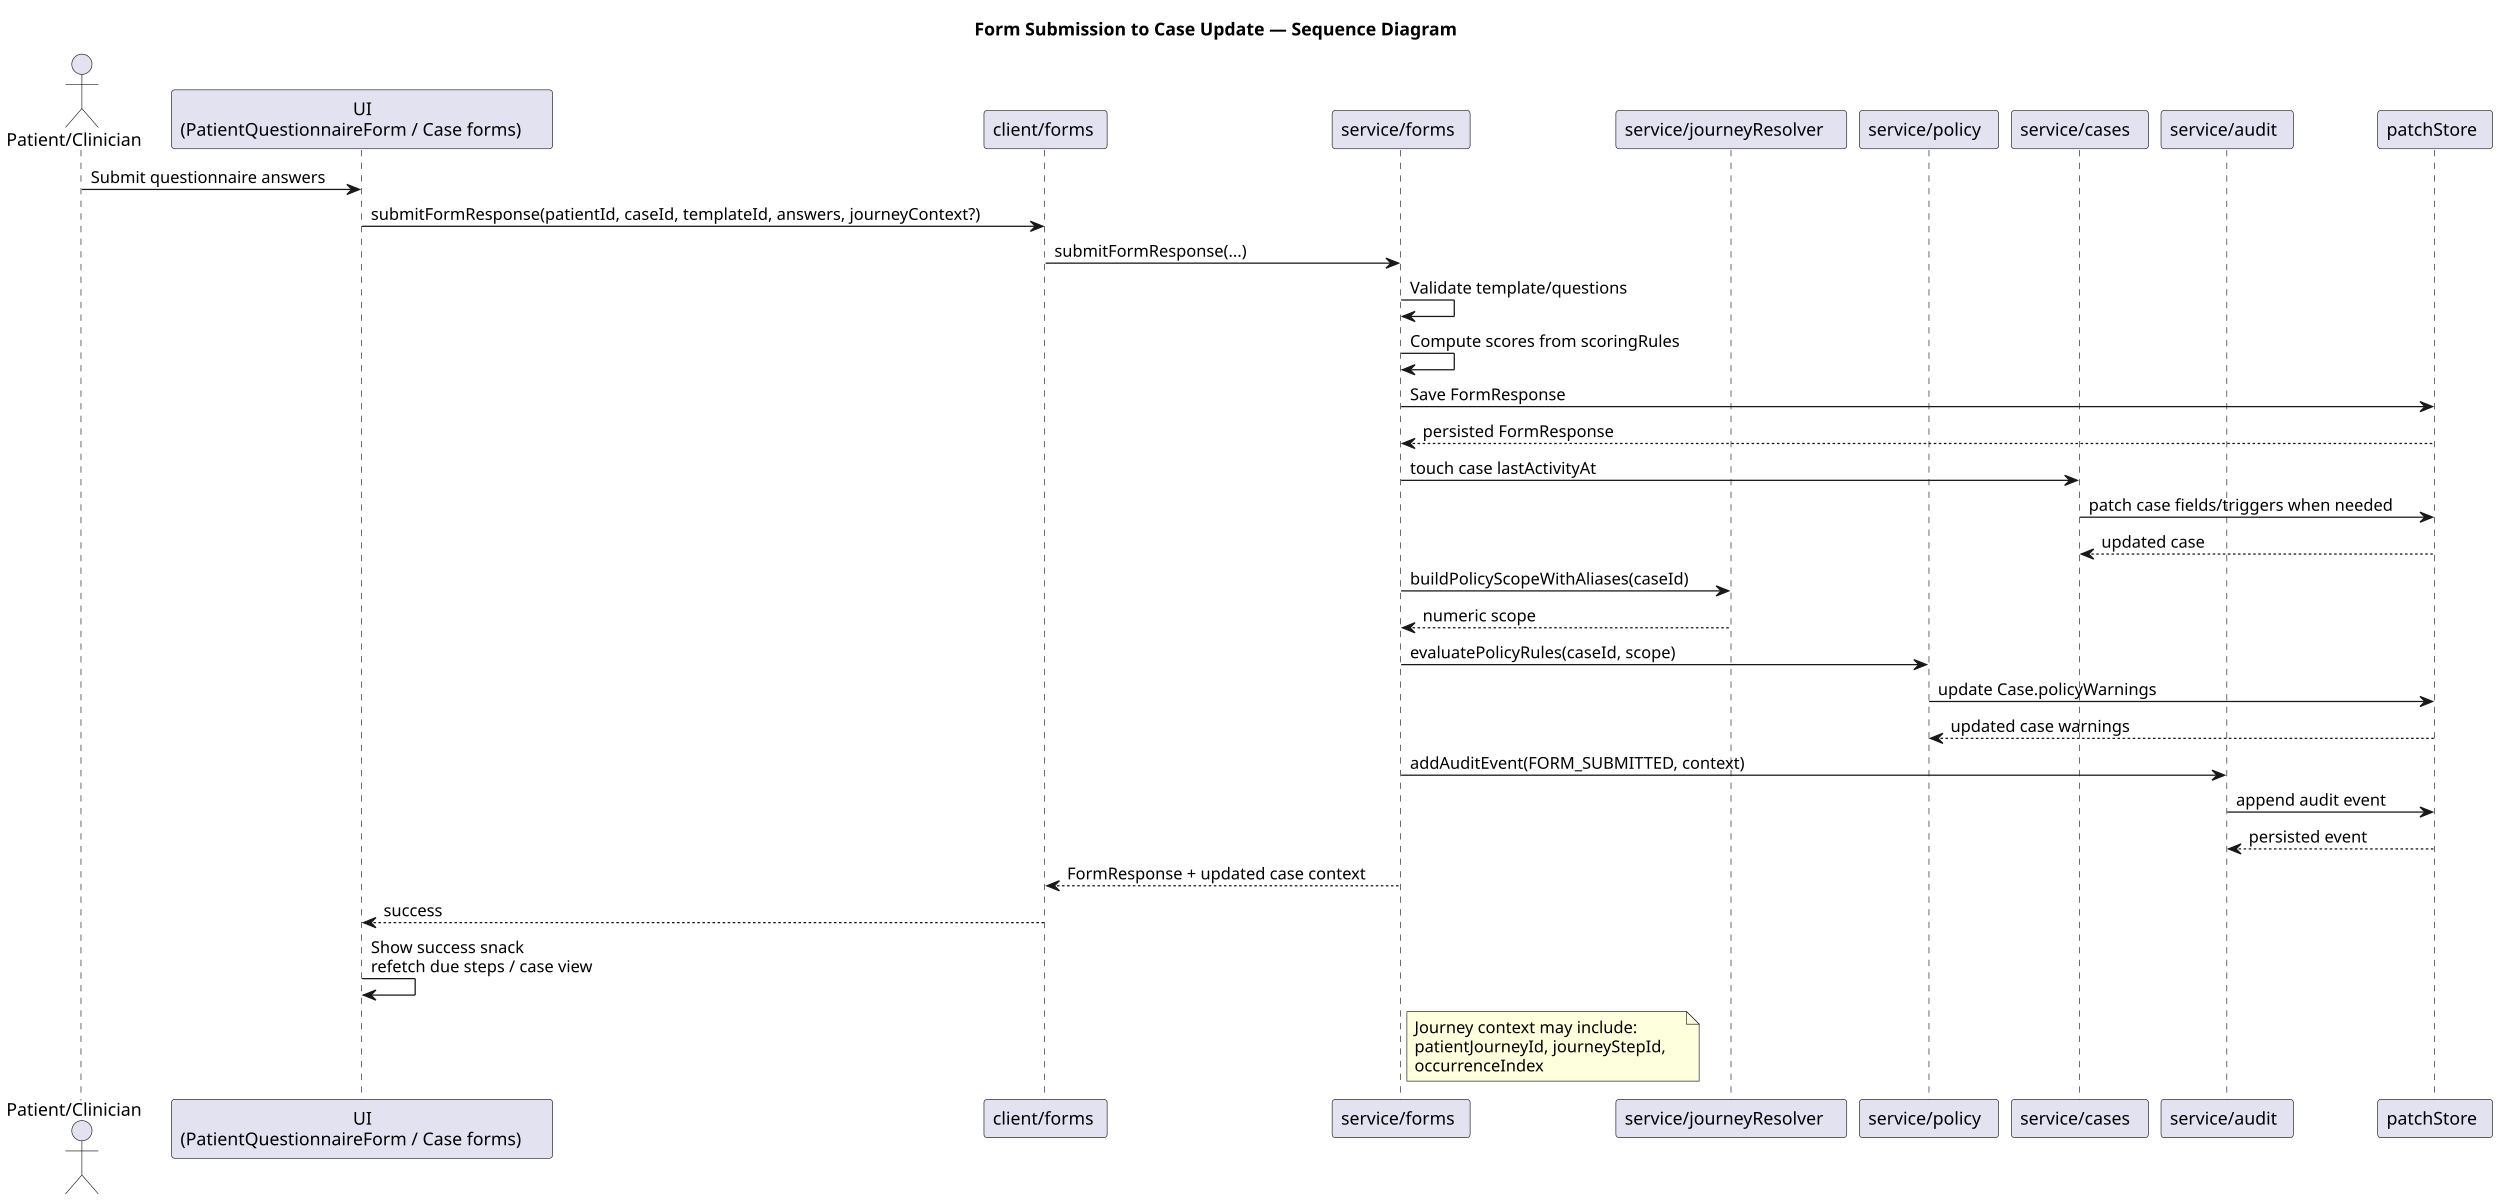
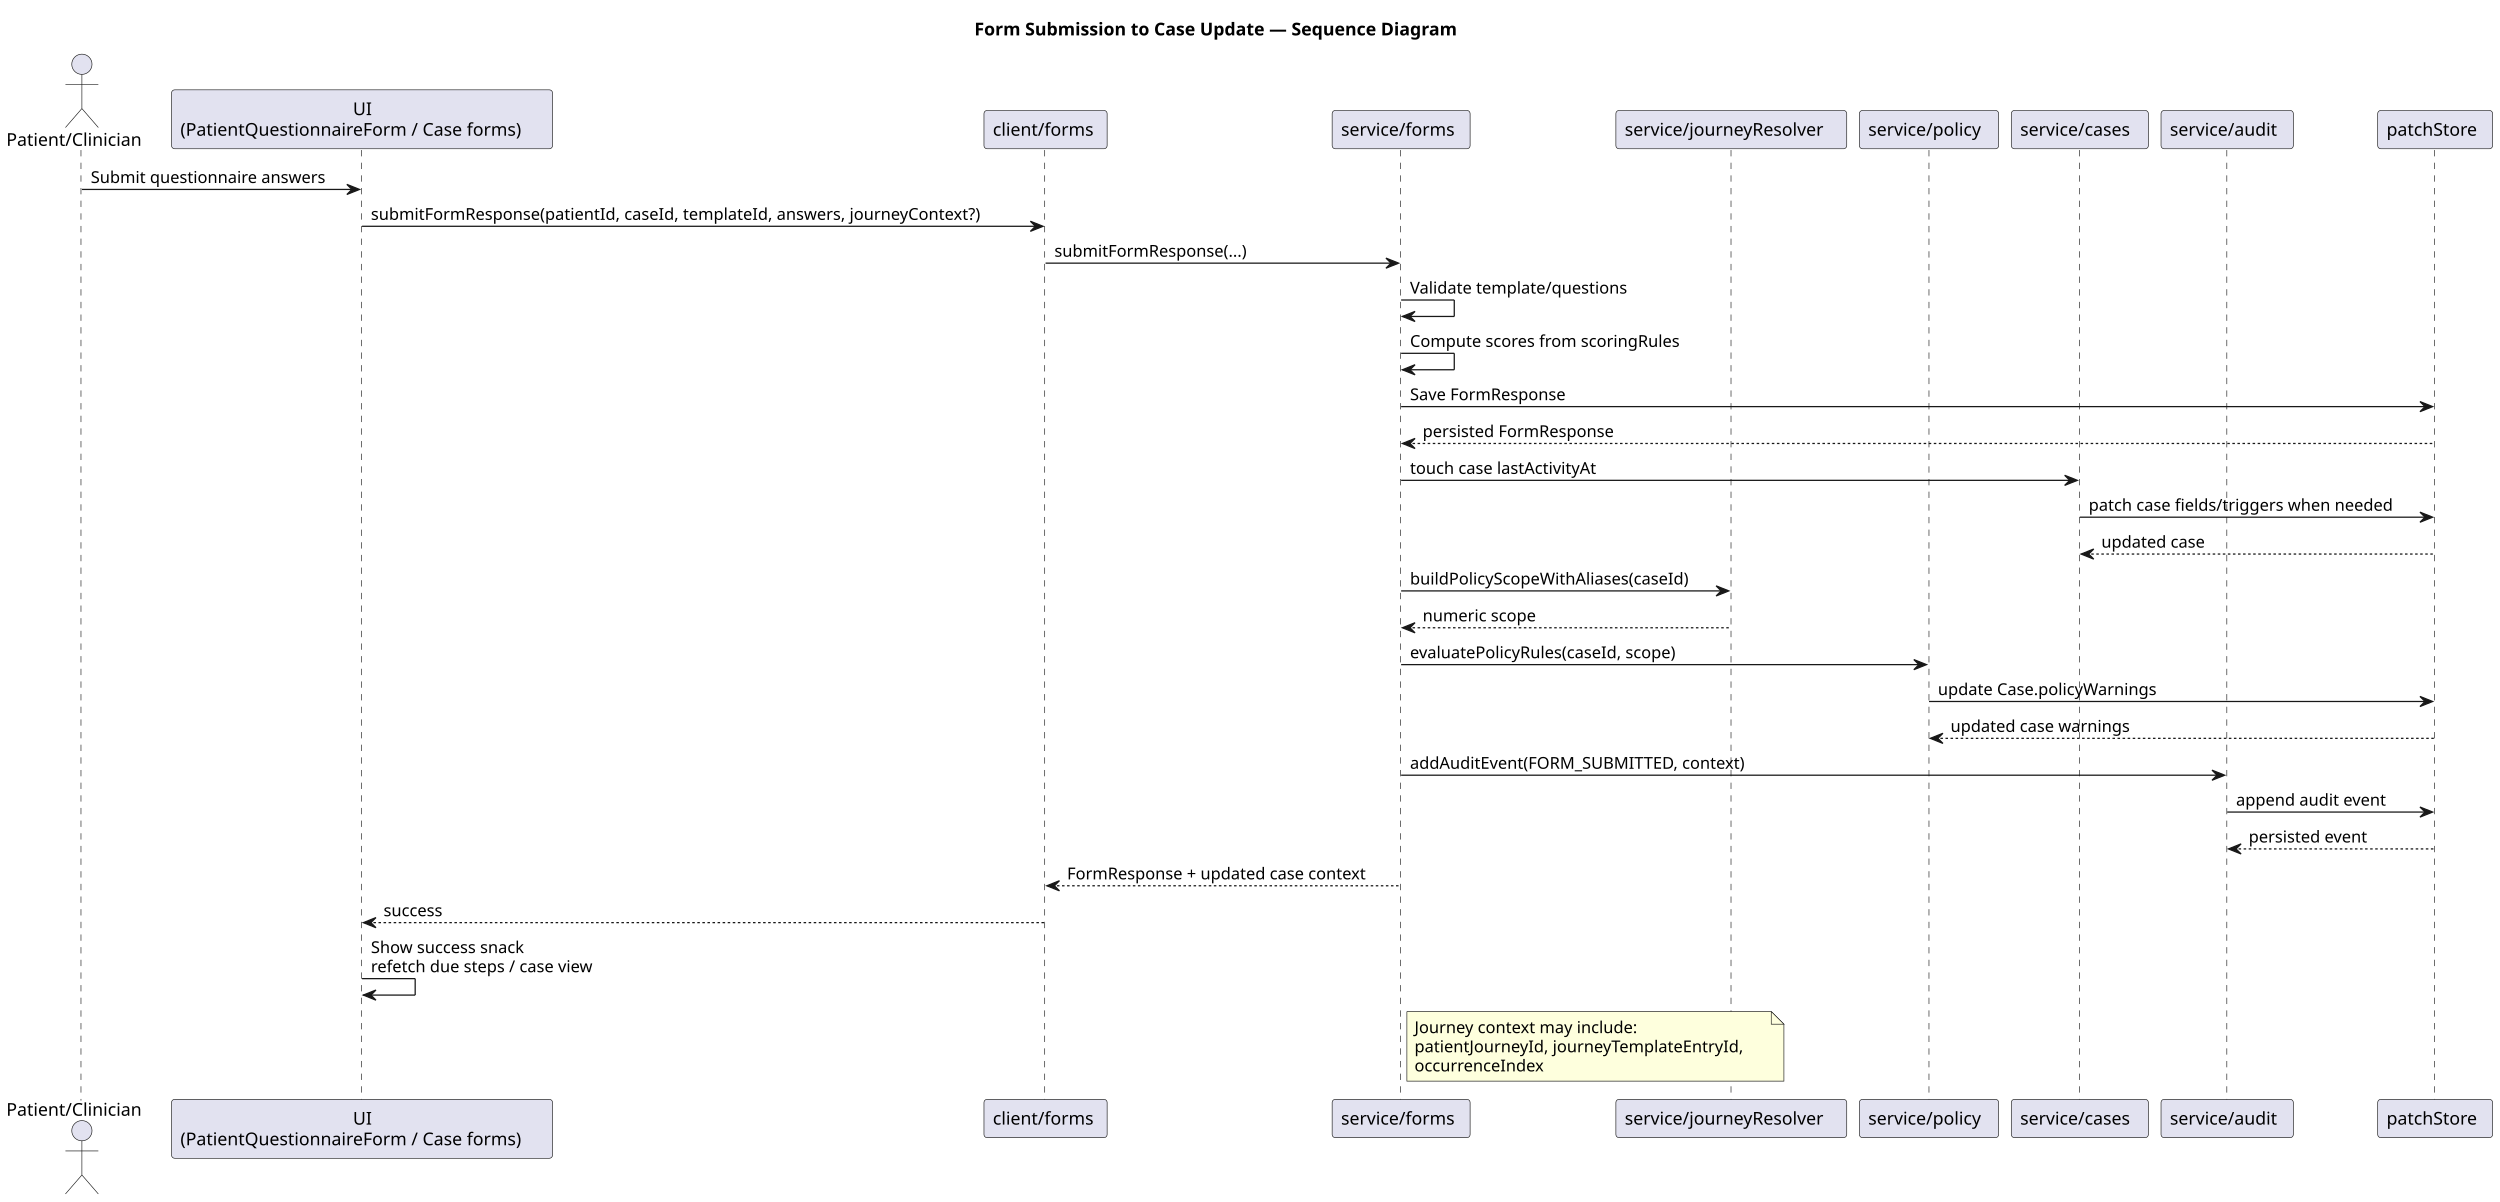
<svg xmlns="http://www.w3.org/2000/svg" contentStyleType="text/css" data-diagram-type="SEQUENCE" height="950px" preserveAspectRatio="none" style="width:1976px;height:950px;background:#FFFFFF;" version="1.1" viewBox="0 0 1976 950" width="1976px" zoomAndPan="magnify">
  <defs />
  <g>
    <text fill="#000000" font-family="sans-serif" font-size="14" font-weight="bold" lengthAdjust="spacing" textLength="433.856" x="770.153" y="27.995">Form Submission to Case Update — Sequence Diagram</text>
    <g class="participant-lifeline" data-entity-uid="part1" data-qualified-name="User" id="part1-lifeline">
      <g>
        <rect fill="#000000" fill-opacity="0" height="751.32" width="8" x="60.725" y="118.594" />
        <line style="stroke:#181818;stroke-width:0.5;stroke-dasharray:5,5;" x1="64" x2="64" y1="118.594" y2="869.914" />
      </g>
    </g>
    <g class="participant-lifeline" data-entity-uid="part2" data-qualified-name="UI" id="part2-lifeline">
      <g>
        <rect fill="#000000" fill-opacity="0" height="751.32" width="8" x="282.156" y="118.594" />
        <line style="stroke:#181818;stroke-width:0.5;stroke-dasharray:5,5;" x1="285.581" x2="285.581" y1="118.594" y2="869.914" />
      </g>
    </g>
    <g class="participant-lifeline" data-entity-uid="part3" data-qualified-name="Client" id="part3-lifeline">
      <g>
        <rect fill="#000000" fill-opacity="0" height="751.32" width="8" x="822.404" y="118.594" />
        <line style="stroke:#181818;stroke-width:0.5;stroke-dasharray:5,5;" x1="825.729" x2="825.729" y1="118.594" y2="869.914" />
      </g>
    </g>
    <g class="participant-lifeline" data-entity-uid="part4" data-qualified-name="Forms" id="part4-lifeline">
      <g>
        <rect fill="#000000" fill-opacity="0" height="751.32" width="8" x="1103.453" y="118.594" />
        <line style="stroke:#181818;stroke-width:0.5;stroke-dasharray:5,5;" x1="1106.929" x2="1106.929" y1="118.594" y2="869.914" />
      </g>
    </g>
    <g class="participant-lifeline" data-entity-uid="part5" data-qualified-name="Resolver" id="part5-lifeline">
      <g>
        <rect fill="#000000" fill-opacity="0" height="751.32" width="8" x="1364.423" y="118.594" />
        <line style="stroke:#181818;stroke-width:0.5;stroke-dasharray:5,5;" x1="1368.191" x2="1368.191" y1="118.594" y2="869.914" />
      </g>
    </g>
    <g class="participant-lifeline" data-entity-uid="part6" data-qualified-name="Policy" id="part6-lifeline">
      <g>
        <rect fill="#000000" fill-opacity="0" height="751.32" width="8" x="1520.695" y="118.594" />
        <line style="stroke:#181818;stroke-width:0.5;stroke-dasharray:5,5;" x1="1524.656" x2="1524.656" y1="118.594" y2="869.914" />
      </g>
    </g>
    <g class="participant-lifeline" data-entity-uid="part7" data-qualified-name="Cases" id="part7-lifeline">
      <g>
        <rect fill="#000000" fill-opacity="0" height="751.32" width="8" x="1639.906" y="118.594" />
        <line style="stroke:#181818;stroke-width:0.5;stroke-dasharray:5,5;" x1="1643.735" x2="1643.735" y1="118.594" y2="869.914" />
      </g>
    </g>
    <g class="participant-lifeline" data-entity-uid="part8" data-qualified-name="Audit" id="part8-lifeline">
      <g>
        <rect fill="#000000" fill-opacity="0" height="751.32" width="8" x="1756.369" y="118.594" />
        <line style="stroke:#181818;stroke-width:0.5;stroke-dasharray:5,5;" x1="1760.078" x2="1760.078" y1="118.594" y2="869.914" />
      </g>
    </g>
    <g class="participant-lifeline" data-entity-uid="part9" data-qualified-name="Store" id="part9-lifeline">
      <g>
        <rect fill="#000000" fill-opacity="0" height="751.32" width="8" x="1920.745" y="118.594" />
        <line style="stroke:#181818;stroke-width:0.5;stroke-dasharray:5,5;" x1="1924.327" x2="1924.327" y1="118.594" y2="869.914" />
      </g>
    </g>
    <g class="participant participant-head" data-entity-uid="part1" data-qualified-name="User" id="part1-head">
      <text fill="#000000" font-family="sans-serif" font-size="14" lengthAdjust="spacing" textLength="113.449" x="5" y="115.292">Patient/Clinician</text>
      <ellipse cx="64.725" cy="50.797" fill="#E2E2F0" rx="8" ry="8" style="stroke:#181818;stroke-width:0.5;" />
      <path d="M64.725,58.797 L64.725,85.797 M51.725,66.797 L77.725,66.797 M64.725,85.797 L51.725,100.797 M64.725,85.797 L77.725,100.797" fill="none" style="stroke:#181818;stroke-width:0.5;" />
    </g>
    <g class="participant participant-tail" data-entity-uid="part1" data-qualified-name="User" id="part1-tail">
      <text fill="#000000" font-family="sans-serif" font-size="14" lengthAdjust="spacing" textLength="113.449" x="5" y="881.909">Patient/Clinician</text>
      <ellipse cx="64.725" cy="893.711" fill="#E2E2F0" rx="8" ry="8" style="stroke:#181818;stroke-width:0.5;" />
      <path d="M64.725,901.711 L64.725,928.711 M51.725,909.711 L77.725,909.711 M64.725,928.711 L51.725,943.711 M64.725,928.711 L77.725,943.711" fill="none" style="stroke:#181818;stroke-width:0.5;" />
    </g>
    <g class="participant participant-head" data-entity-uid="part2" data-qualified-name="UI" id="part2-head">
      <rect fill="#E2E2F0" height="46.594" rx="2.5" ry="2.5" style="stroke:#181818;stroke-width:0.5;" width="301.15" x="135.581" y="71" />
      <text fill="#000000" font-family="sans-serif" font-size="14" lengthAdjust="spacing" textLength="14.376" x="278.968" y="90.995">UI</text>
      <text fill="#000000" font-family="sans-serif" font-size="14" lengthAdjust="spacing" textLength="287.15" x="142.581" y="107.292">(PatientQuestionnaireForm / Case forms)</text>
    </g>
    <g class="participant participant-tail" data-entity-uid="part2" data-qualified-name="UI" id="part2-tail">
      <rect fill="#E2E2F0" height="46.594" rx="2.5" ry="2.5" style="stroke:#181818;stroke-width:0.5;" width="301.15" x="135.581" y="868.914" />
      <text fill="#000000" font-family="sans-serif" font-size="14" lengthAdjust="spacing" textLength="14.376" x="278.968" y="888.909">UI</text>
      <text fill="#000000" font-family="sans-serif" font-size="14" lengthAdjust="spacing" textLength="287.15" x="142.581" y="905.206">(PatientQuestionnaireForm / Case forms)</text>
    </g>
    <g class="participant participant-head" data-entity-uid="part3" data-qualified-name="Client" id="part3-head">
      <rect fill="#E2E2F0" height="30.297" rx="2.5" ry="2.5" style="stroke:#181818;stroke-width:0.5;" width="97.351" x="777.729" y="87.297" />
      <text fill="#000000" font-family="sans-serif" font-size="14" lengthAdjust="spacing" textLength="83.351" x="784.729" y="107.292">client/forms</text>
    </g>
    <g class="participant participant-tail" data-entity-uid="part3" data-qualified-name="Client" id="part3-tail">
      <rect fill="#E2E2F0" height="30.297" rx="2.5" ry="2.5" style="stroke:#181818;stroke-width:0.5;" width="97.351" x="777.729" y="868.914" />
      <text fill="#000000" font-family="sans-serif" font-size="14" lengthAdjust="spacing" textLength="83.351" x="784.729" y="888.909">client/forms</text>
    </g>
    <g class="participant participant-head" data-entity-uid="part4" data-qualified-name="Forms" id="part4-head">
      <rect fill="#E2E2F0" height="30.297" rx="2.5" ry="2.5" style="stroke:#181818;stroke-width:0.5;" width="109.047" x="1052.929" y="87.297" />
      <text fill="#000000" font-family="sans-serif" font-size="14" lengthAdjust="spacing" textLength="95.047" x="1059.929" y="107.292">service/forms</text>
    </g>
    <g class="participant participant-tail" data-entity-uid="part4" data-qualified-name="Forms" id="part4-tail">
      <rect fill="#E2E2F0" height="30.297" rx="2.5" ry="2.5" style="stroke:#181818;stroke-width:0.5;" width="109.047" x="1052.929" y="868.914" />
      <text fill="#000000" font-family="sans-serif" font-size="14" lengthAdjust="spacing" textLength="95.047" x="1059.929" y="888.909">service/forms</text>
    </g>
    <g class="participant participant-head" data-entity-uid="part5" data-qualified-name="Resolver" id="part5-head">
      <rect fill="#E2E2F0" height="30.297" rx="2.5" ry="2.5" style="stroke:#181818;stroke-width:0.5;" width="182.465" x="1277.191" y="87.297" />
      <text fill="#000000" font-family="sans-serif" font-size="14" lengthAdjust="spacing" textLength="168.465" x="1284.191" y="107.292">service/journeyResolver</text>
    </g>
    <g class="participant participant-tail" data-entity-uid="part5" data-qualified-name="Resolver" id="part5-tail">
      <rect fill="#E2E2F0" height="30.297" rx="2.5" ry="2.5" style="stroke:#181818;stroke-width:0.5;" width="182.465" x="1277.191" y="868.914" />
      <text fill="#000000" font-family="sans-serif" font-size="14" lengthAdjust="spacing" textLength="168.465" x="1284.191" y="888.909">service/journeyResolver</text>
    </g>
    <g class="participant participant-head" data-entity-uid="part6" data-qualified-name="Policy" id="part6-head">
      <rect fill="#E2E2F0" height="30.297" rx="2.5" ry="2.5" style="stroke:#181818;stroke-width:0.5;" width="110.079" x="1469.656" y="87.297" />
      <text fill="#000000" font-family="sans-serif" font-size="14" lengthAdjust="spacing" textLength="96.079" x="1476.656" y="107.292">service/policy</text>
    </g>
    <g class="participant participant-tail" data-entity-uid="part6" data-qualified-name="Policy" id="part6-tail">
      <rect fill="#E2E2F0" height="30.297" rx="2.5" ry="2.5" style="stroke:#181818;stroke-width:0.5;" width="110.079" x="1469.656" y="868.914" />
      <text fill="#000000" font-family="sans-serif" font-size="14" lengthAdjust="spacing" textLength="96.079" x="1476.656" y="888.909">service/policy</text>
    </g>
    <g class="participant participant-head" data-entity-uid="part7" data-qualified-name="Cases" id="part7-head">
      <rect fill="#E2E2F0" height="30.297" rx="2.5" ry="2.5" style="stroke:#181818;stroke-width:0.5;" width="108.343" x="1589.735" y="87.297" />
      <text fill="#000000" font-family="sans-serif" font-size="14" lengthAdjust="spacing" textLength="94.343" x="1596.735" y="107.292">service/cases</text>
    </g>
    <g class="participant participant-tail" data-entity-uid="part7" data-qualified-name="Cases" id="part7-tail">
      <rect fill="#E2E2F0" height="30.297" rx="2.5" ry="2.5" style="stroke:#181818;stroke-width:0.5;" width="108.343" x="1589.735" y="868.914" />
      <text fill="#000000" font-family="sans-serif" font-size="14" lengthAdjust="spacing" textLength="94.343" x="1596.735" y="888.909">service/cases</text>
    </g>
    <g class="participant participant-head" data-entity-uid="part8" data-qualified-name="Audit" id="part8-head">
      <rect fill="#E2E2F0" height="30.297" rx="2.5" ry="2.5" style="stroke:#181818;stroke-width:0.5;" width="104.583" x="1708.078" y="87.297" />
      <text fill="#000000" font-family="sans-serif" font-size="14" lengthAdjust="spacing" textLength="90.583" x="1715.078" y="107.292">service/audit</text>
    </g>
    <g class="participant participant-tail" data-entity-uid="part8" data-qualified-name="Audit" id="part8-tail">
      <rect fill="#E2E2F0" height="30.297" rx="2.5" ry="2.5" style="stroke:#181818;stroke-width:0.5;" width="104.583" x="1708.078" y="868.914" />
      <text fill="#000000" font-family="sans-serif" font-size="14" lengthAdjust="spacing" textLength="90.583" x="1715.078" y="888.909">service/audit</text>
    </g>
    <g class="participant participant-head" data-entity-uid="part9" data-qualified-name="Store" id="part9-head">
      <rect fill="#E2E2F0" height="30.297" rx="2.5" ry="2.5" style="stroke:#181818;stroke-width:0.5;" width="90.836" x="1879.327" y="87.297" />
      <text fill="#000000" font-family="sans-serif" font-size="14" lengthAdjust="spacing" textLength="76.836" x="1886.327" y="107.292">patchStore</text>
    </g>
    <g class="participant participant-tail" data-entity-uid="part9" data-qualified-name="Store" id="part9-tail">
      <rect fill="#E2E2F0" height="30.297" rx="2.5" ry="2.5" style="stroke:#181818;stroke-width:0.5;" width="90.836" x="1879.327" y="868.914" />
      <text fill="#000000" font-family="sans-serif" font-size="14" lengthAdjust="spacing" textLength="76.836" x="1886.327" y="888.909">patchStore</text>
    </g>
    <g class="message" data-entity-1="part1" data-entity-2="part2" id="msg1">
      <polygon fill="#181818" points="274.156,145.727,284.156,149.727,274.156,153.727,278.156,149.727" style="stroke:#181818;stroke-width:1;" />
      <line style="stroke:#181818;stroke-width:1;" x1="64.725" x2="280.156" y1="149.727" y2="149.727" />
      <text fill="#000000" font-family="sans-serif" font-size="13" lengthAdjust="spacing" textLength="197.431" x="71.725" y="144.661">Submit questionnaire answers</text>
    </g>
    <g class="message" data-entity-1="part2" data-entity-2="part3" id="msg2">
      <polygon fill="#181818" points="814.404,174.859,824.404,178.859,814.404,182.859,818.404,178.859" style="stroke:#181818;stroke-width:1;" />
      <line style="stroke:#181818;stroke-width:1;" x1="286.156" x2="820.404" y1="178.859" y2="178.859" />
      <text fill="#000000" font-family="sans-serif" font-size="13" lengthAdjust="spacing" textLength="516.249" x="293.156" y="173.793">submitFormResponse(patientId, caseId, templateId, answers, journeyContext?)</text>
    </g>
    <g class="message" data-entity-1="part3" data-entity-2="part4" id="msg3">
      <polygon fill="#181818" points="1095.453,203.992,1105.453,207.992,1095.453,211.992,1099.453,207.992" style="stroke:#181818;stroke-width:1;" />
      <line style="stroke:#181818;stroke-width:1;" x1="826.404" x2="1101.453" y1="207.992" y2="207.992" />
      <text fill="#000000" font-family="sans-serif" font-size="13" lengthAdjust="spacing" textLength="163.636" x="833.404" y="202.926">submitFormResponse(...)</text>
    </g>
    <g class="message" data-entity-1="part4" data-entity-2="part4" id="msg4">
      <line style="stroke:#181818;stroke-width:1;" x1="1107.453" x2="1149.453" y1="237.125" y2="237.125" />
      <line style="stroke:#181818;stroke-width:1;" x1="1149.453" x2="1149.453" y1="237.125" y2="250.125" />
      <line style="stroke:#181818;stroke-width:1;" x1="1108.453" x2="1149.453" y1="250.125" y2="250.125" />
      <polygon fill="#181818" points="1118.453,246.125,1108.453,250.125,1118.453,254.125,1114.453,250.125" style="stroke:#181818;stroke-width:1;" />
      <text fill="#000000" font-family="sans-serif" font-size="13" lengthAdjust="spacing" textLength="183.53" x="1114.453" y="232.059">Validate template/questions</text>
    </g>
    <g class="message" data-entity-1="part4" data-entity-2="part4" id="msg5">
      <line style="stroke:#181818;stroke-width:1;" x1="1107.453" x2="1149.453" y1="279.258" y2="279.258" />
      <line style="stroke:#181818;stroke-width:1;" x1="1149.453" x2="1149.453" y1="279.258" y2="292.258" />
      <line style="stroke:#181818;stroke-width:1;" x1="1108.453" x2="1149.453" y1="292.258" y2="292.258" />
      <polygon fill="#181818" points="1118.453,288.258,1108.453,292.258,1118.453,296.258,1114.453,292.258" style="stroke:#181818;stroke-width:1;" />
      <text fill="#000000" font-family="sans-serif" font-size="13" lengthAdjust="spacing" textLength="227.183" x="1114.453" y="274.192">Compute scores from scoringRules</text>
    </g>
    <g class="message" data-entity-1="part4" data-entity-2="part9" id="msg6">
      <polygon fill="#181818" points="1912.745,317.391,1922.745,321.391,1912.745,325.391,1916.745,321.391" style="stroke:#181818;stroke-width:1;" />
      <line style="stroke:#181818;stroke-width:1;" x1="1107.453" x2="1918.745" y1="321.391" y2="321.391" />
      <text fill="#000000" font-family="sans-serif" font-size="13" lengthAdjust="spacing" textLength="132.501" x="1114.453" y="316.325">Save FormResponse</text>
    </g>
    <g class="message" data-entity-1="part9" data-entity-2="part4" id="msg7">
      <polygon fill="#181818" points="1118.453,346.523,1108.453,350.523,1118.453,354.523,1114.453,350.523" style="stroke:#181818;stroke-width:1;" />
      <line style="stroke:#181818;stroke-width:1;stroke-dasharray:2,2;" x1="1112.453" x2="1923.745" y1="350.523" y2="350.523" />
      <text fill="#000000" font-family="sans-serif" font-size="13" lengthAdjust="spacing" textLength="160.691" x="1124.453" y="345.457">persisted FormResponse</text>
    </g>
    <g class="message" data-entity-1="part4" data-entity-2="part7" id="msg8">
      <polygon fill="#181818" points="1631.906,375.656,1641.906,379.656,1631.906,383.656,1635.906,379.656" style="stroke:#181818;stroke-width:1;" />
      <line style="stroke:#181818;stroke-width:1;" x1="1107.453" x2="1637.906" y1="379.656" y2="379.656" />
      <text fill="#000000" font-family="sans-serif" font-size="13" lengthAdjust="spacing" textLength="161.11" x="1114.453" y="374.59">touch case lastActivityAt</text>
    </g>
    <g class="message" data-entity-1="part7" data-entity-2="part9" id="msg9">
      <polygon fill="#181818" points="1912.745,404.789,1922.745,408.789,1912.745,412.789,1916.745,408.789" style="stroke:#181818;stroke-width:1;" />
      <line style="stroke:#181818;stroke-width:1;" x1="1643.906" x2="1918.745" y1="408.789" y2="408.789" />
      <text fill="#000000" font-family="sans-serif" font-size="13" lengthAdjust="spacing" textLength="256.839" x="1650.906" y="403.723">patch case fields/triggers when needed</text>
    </g>
    <g class="message" data-entity-1="part9" data-entity-2="part7" id="msg10">
      <polygon fill="#181818" points="1654.906,433.922,1644.906,437.922,1654.906,441.922,1650.906,437.922" style="stroke:#181818;stroke-width:1;" />
      <line style="stroke:#181818;stroke-width:1;stroke-dasharray:2,2;" x1="1648.906" x2="1923.745" y1="437.922" y2="437.922" />
      <text fill="#000000" font-family="sans-serif" font-size="13" lengthAdjust="spacing" textLength="88.074" x="1660.906" y="432.856">updated case</text>
    </g>
    <g class="message" data-entity-1="part4" data-entity-2="part5" id="msg11">
      <polygon fill="#181818" points="1356.423,463.055,1366.423,467.055,1356.423,471.055,1360.423,467.055" style="stroke:#181818;stroke-width:1;" />
      <line style="stroke:#181818;stroke-width:1;" x1="1107.453" x2="1362.423" y1="467.055" y2="467.055" />
      <text fill="#000000" font-family="sans-serif" font-size="13" lengthAdjust="spacing" textLength="236.971" x="1114.453" y="461.989">buildPolicyScopeWithAliases(caseId)</text>
    </g>
    <g class="message" data-entity-1="part5" data-entity-2="part4" id="msg12">
      <polygon fill="#181818" points="1118.453,492.188,1108.453,496.188,1118.453,500.188,1114.453,496.188" style="stroke:#181818;stroke-width:1;" />
      <line style="stroke:#181818;stroke-width:1;stroke-dasharray:2,2;" x1="1112.453" x2="1367.423" y1="496.188" y2="496.188" />
      <text fill="#000000" font-family="sans-serif" font-size="13" lengthAdjust="spacing" textLength="95.501" x="1124.453" y="491.122">numeric scope</text>
    </g>
    <g class="message" data-entity-1="part4" data-entity-2="part6" id="msg13">
      <polygon fill="#181818" points="1512.695,521.32,1522.695,525.32,1512.695,529.32,1516.695,525.32" style="stroke:#181818;stroke-width:1;" />
      <line style="stroke:#181818;stroke-width:1;" x1="1107.453" x2="1518.695" y1="525.32" y2="525.32" />
      <text fill="#000000" font-family="sans-serif" font-size="13" lengthAdjust="spacing" textLength="228.585" x="1114.453" y="520.254">evaluatePolicyRules(caseId, scope)</text>
    </g>
    <g class="message" data-entity-1="part6" data-entity-2="part9" id="msg14">
      <polygon fill="#181818" points="1912.745,550.453,1922.745,554.453,1912.745,558.453,1916.745,554.453" style="stroke:#181818;stroke-width:1;" />
      <line style="stroke:#181818;stroke-width:1;" x1="1524.695" x2="1918.745" y1="554.453" y2="554.453" />
      <text fill="#000000" font-family="sans-serif" font-size="13" lengthAdjust="spacing" textLength="185.434" x="1531.695" y="549.387">update Case.policyWarnings</text>
    </g>
    <g class="message" data-entity-1="part9" data-entity-2="part6" id="msg15">
      <polygon fill="#181818" points="1535.695,579.586,1525.695,583.586,1535.695,587.586,1531.695,583.586" style="stroke:#181818;stroke-width:1;" />
      <line style="stroke:#181818;stroke-width:1;stroke-dasharray:2,2;" x1="1529.695" x2="1923.745" y1="583.586" y2="583.586" />
      <text fill="#000000" font-family="sans-serif" font-size="13" lengthAdjust="spacing" textLength="151.265" x="1541.695" y="578.52">updated case warnings</text>
    </g>
    <g class="message" data-entity-1="part4" data-entity-2="part8" id="msg16">
      <polygon fill="#181818" points="1748.369,608.719,1758.369,612.719,1748.369,616.719,1752.369,612.719" style="stroke:#181818;stroke-width:1;" />
      <line style="stroke:#181818;stroke-width:1;" x1="1107.453" x2="1754.369" y1="612.719" y2="612.719" />
      <text fill="#000000" font-family="sans-serif" font-size="13" lengthAdjust="spacing" textLength="283.74" x="1114.453" y="607.653">addAuditEvent(FORM_SUBMITTED, context)</text>
    </g>
    <g class="message" data-entity-1="part8" data-entity-2="part9" id="msg17">
      <polygon fill="#181818" points="1912.745,637.852,1922.745,641.852,1912.745,645.852,1916.745,641.852" style="stroke:#181818;stroke-width:1;" />
      <line style="stroke:#181818;stroke-width:1;" x1="1760.369" x2="1918.745" y1="641.852" y2="641.852" />
      <text fill="#000000" font-family="sans-serif" font-size="13" lengthAdjust="spacing" textLength="127.416" x="1767.369" y="636.786">append audit event</text>
    </g>
    <g class="message" data-entity-1="part9" data-entity-2="part8" id="msg18">
      <polygon fill="#181818" points="1771.369,666.984,1761.369,670.984,1771.369,674.984,1767.369,670.984" style="stroke:#181818;stroke-width:1;" />
      <line style="stroke:#181818;stroke-width:1;stroke-dasharray:2,2;" x1="1765.369" x2="1923.745" y1="670.984" y2="670.984" />
      <text fill="#000000" font-family="sans-serif" font-size="13" lengthAdjust="spacing" textLength="101.258" x="1777.369" y="665.918">persisted event</text>
    </g>
    <g class="message" data-entity-1="part4" data-entity-2="part3" id="msg19">
      <polygon fill="#181818" points="837.404,696.117,827.404,700.117,837.404,704.117,833.404,700.117" style="stroke:#181818;stroke-width:1;" />
      <line style="stroke:#181818;stroke-width:1;stroke-dasharray:2,2;" x1="831.404" x2="1106.453" y1="700.117" y2="700.117" />
      <text fill="#000000" font-family="sans-serif" font-size="13" lengthAdjust="spacing" textLength="257.048" x="843.404" y="695.051">FormResponse + updated case context</text>
    </g>
    <g class="message" data-entity-1="part3" data-entity-2="part2" id="msg20">
      <polygon fill="#181818" points="297.156,725.25,287.156,729.25,297.156,733.25,293.156,729.25" style="stroke:#181818;stroke-width:1;" />
      <line style="stroke:#181818;stroke-width:1;stroke-dasharray:2,2;" x1="291.156" x2="825.404" y1="729.25" y2="729.25" />
      <text fill="#000000" font-family="sans-serif" font-size="13" lengthAdjust="spacing" textLength="50.851" x="303.156" y="724.184">success</text>
    </g>
    <g class="message" data-entity-1="part2" data-entity-2="part2" id="msg21">
      <line style="stroke:#181818;stroke-width:1;" x1="286.156" x2="328.156" y1="773.516" y2="773.516" />
      <line style="stroke:#181818;stroke-width:1;" x1="328.156" x2="328.156" y1="773.516" y2="786.516" />
      <line style="stroke:#181818;stroke-width:1;" x1="287.156" x2="328.156" y1="786.516" y2="786.516" />
      <polygon fill="#181818" points="297.156,782.516,287.156,786.516,297.156,790.516,293.156,786.516" style="stroke:#181818;stroke-width:1;" />
      <text fill="#000000" font-family="sans-serif" font-size="13" lengthAdjust="spacing" textLength="131.847" x="293.156" y="753.317">Show success snack</text>
      <text fill="#000000" font-family="sans-serif" font-size="13" lengthAdjust="spacing" textLength="190.645" x="293.156" y="768.45">refetch due steps / case view</text>
    </g>
-     <path d="M1112,799.516 L1112,854.516 L1343,854.516 L1343,809.516 L1333,799.516 L1112,799.516" fill="#FEFFDD" style="stroke:#181818;stroke-width:0.5;" />
-     <path d="M1333,799.516 L1333,809.516 L1343,809.516 L1333,799.516" fill="#FEFFDD" style="stroke:#181818;stroke-width:0.5;" />
+     <path d="M1112,799.516 L1112,854.516 L1410,854.516 L1410,809.516 L1400,799.516 L1112,799.516" fill="#FEFFDD" style="stroke:#181818;stroke-width:0.5;" />
+     <path d="M1400,799.516 L1400,809.516 L1410,809.516 L1400,799.516" fill="#FEFFDD" style="stroke:#181818;stroke-width:0.5;" />
    <text fill="#000000" font-family="sans-serif" font-size="13" lengthAdjust="spacing" textLength="190.728" x="1118" y="816.582">Journey context may include:</text>
-     <text fill="#000000" font-family="sans-serif" font-size="13" lengthAdjust="spacing" textLength="210.812" x="1118" y="831.715">patientJourneyId, journeyStepId,</text>
+     <text fill="#000000" font-family="sans-serif" font-size="13" lengthAdjust="spacing" textLength="277.329" x="1118" y="831.715">patientJourneyId, journeyTemplateEntryId,</text>
    <text fill="#000000" font-family="sans-serif" font-size="13" lengthAdjust="spacing" textLength="108.577" x="1118" y="846.848">occurrenceIndex</text>
  </g>
</svg>
